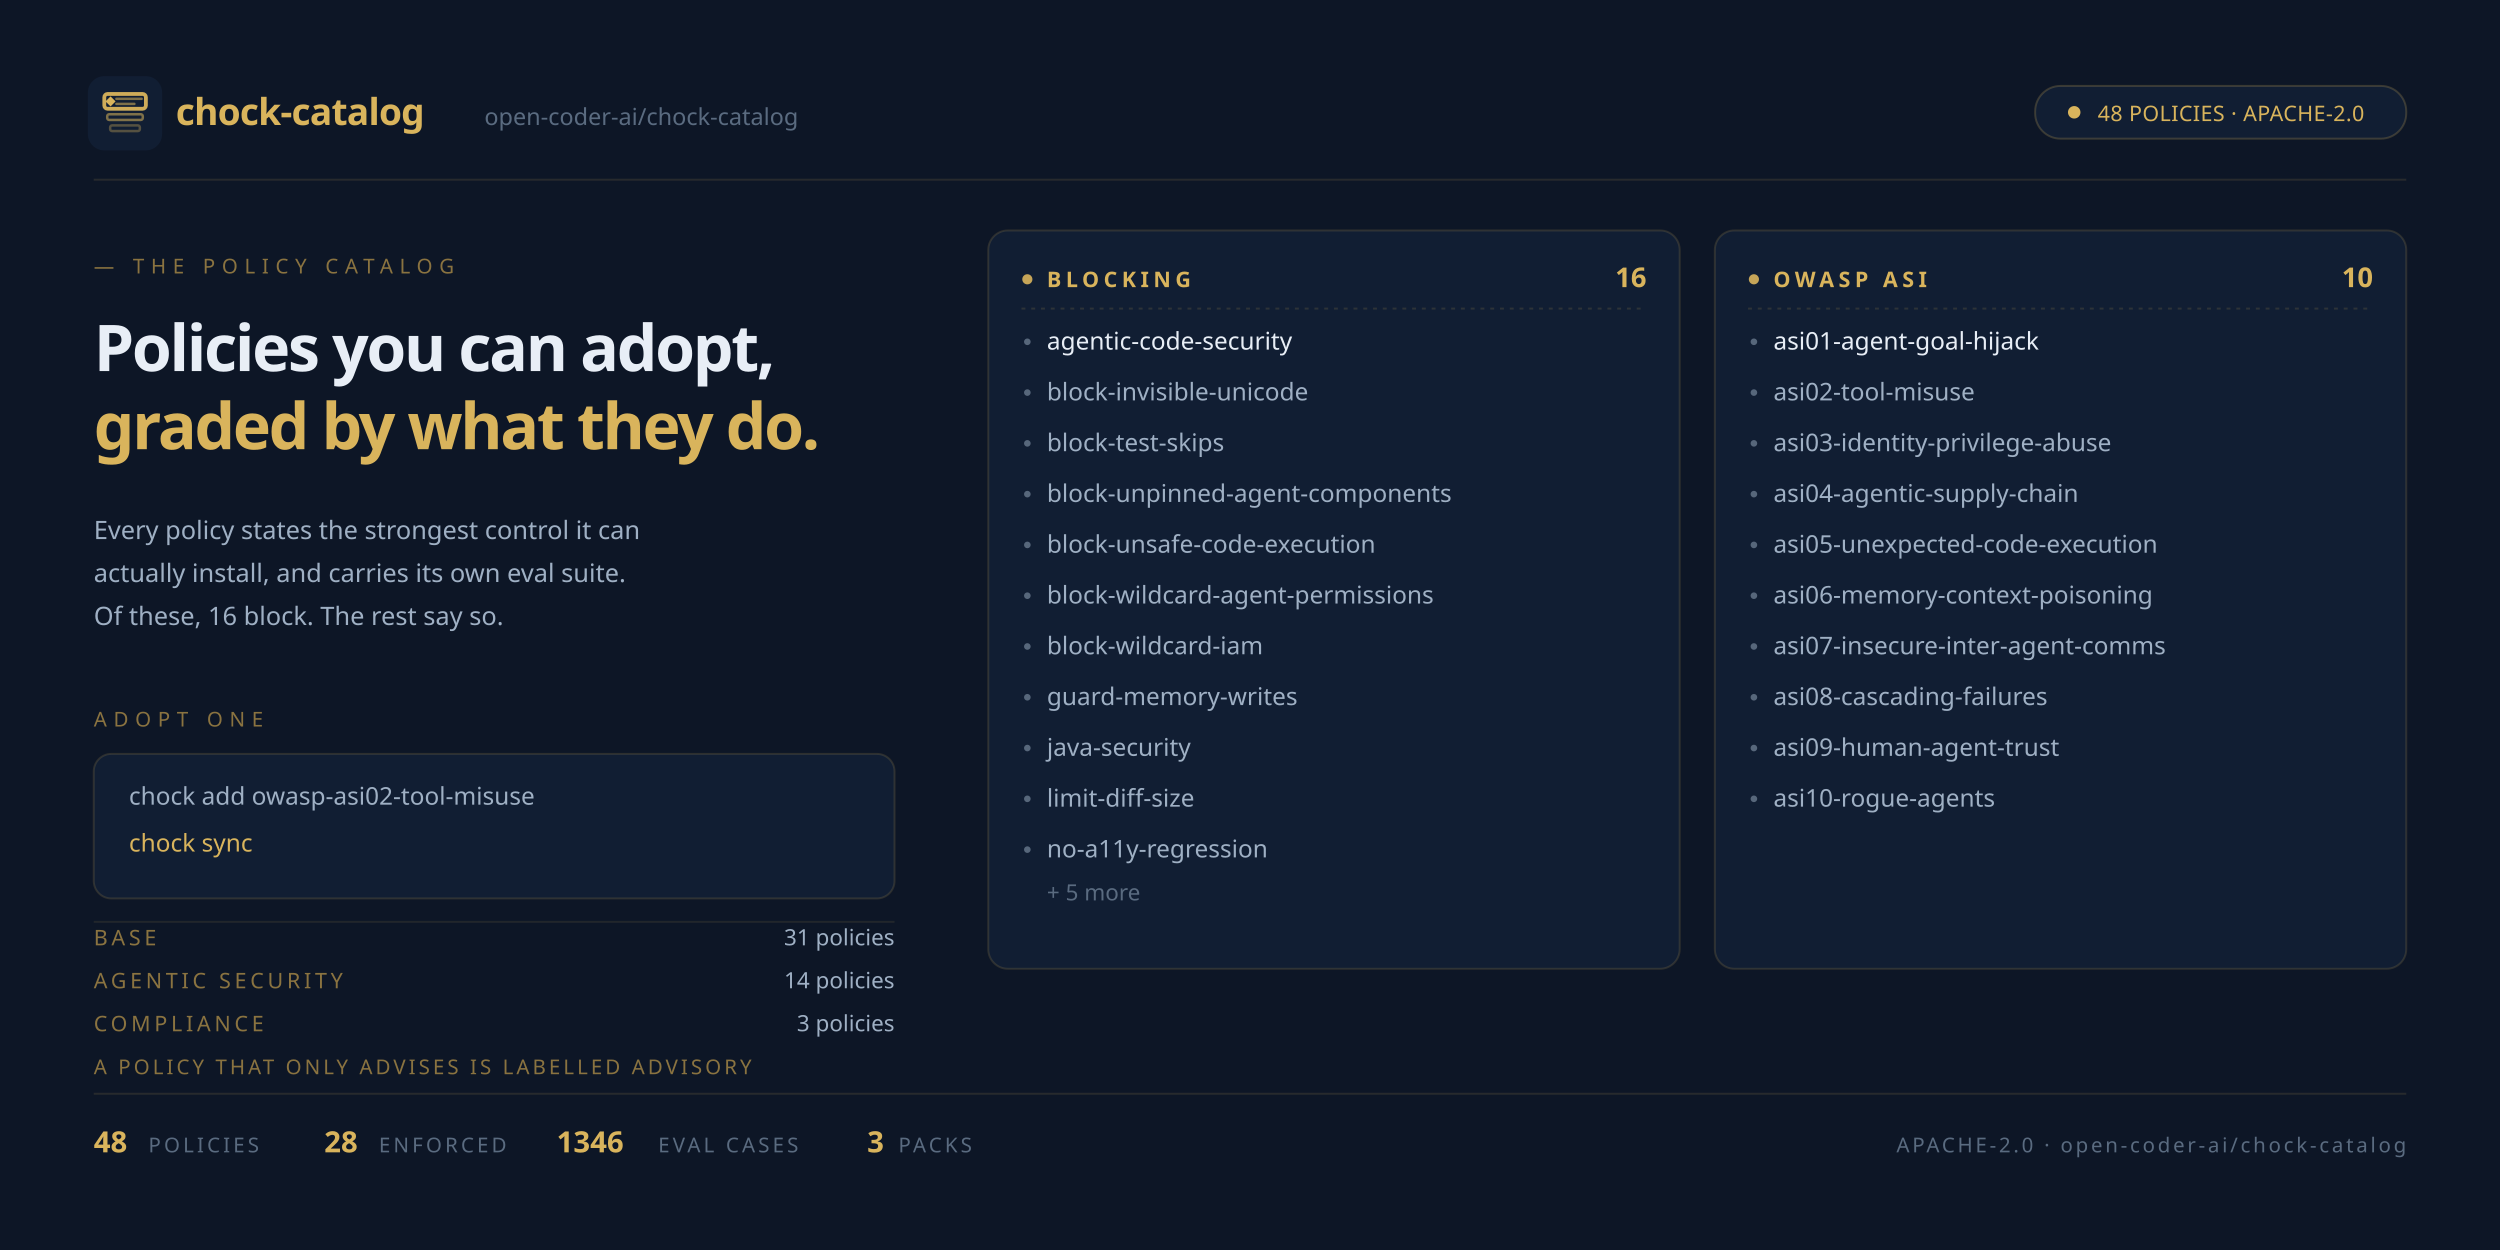
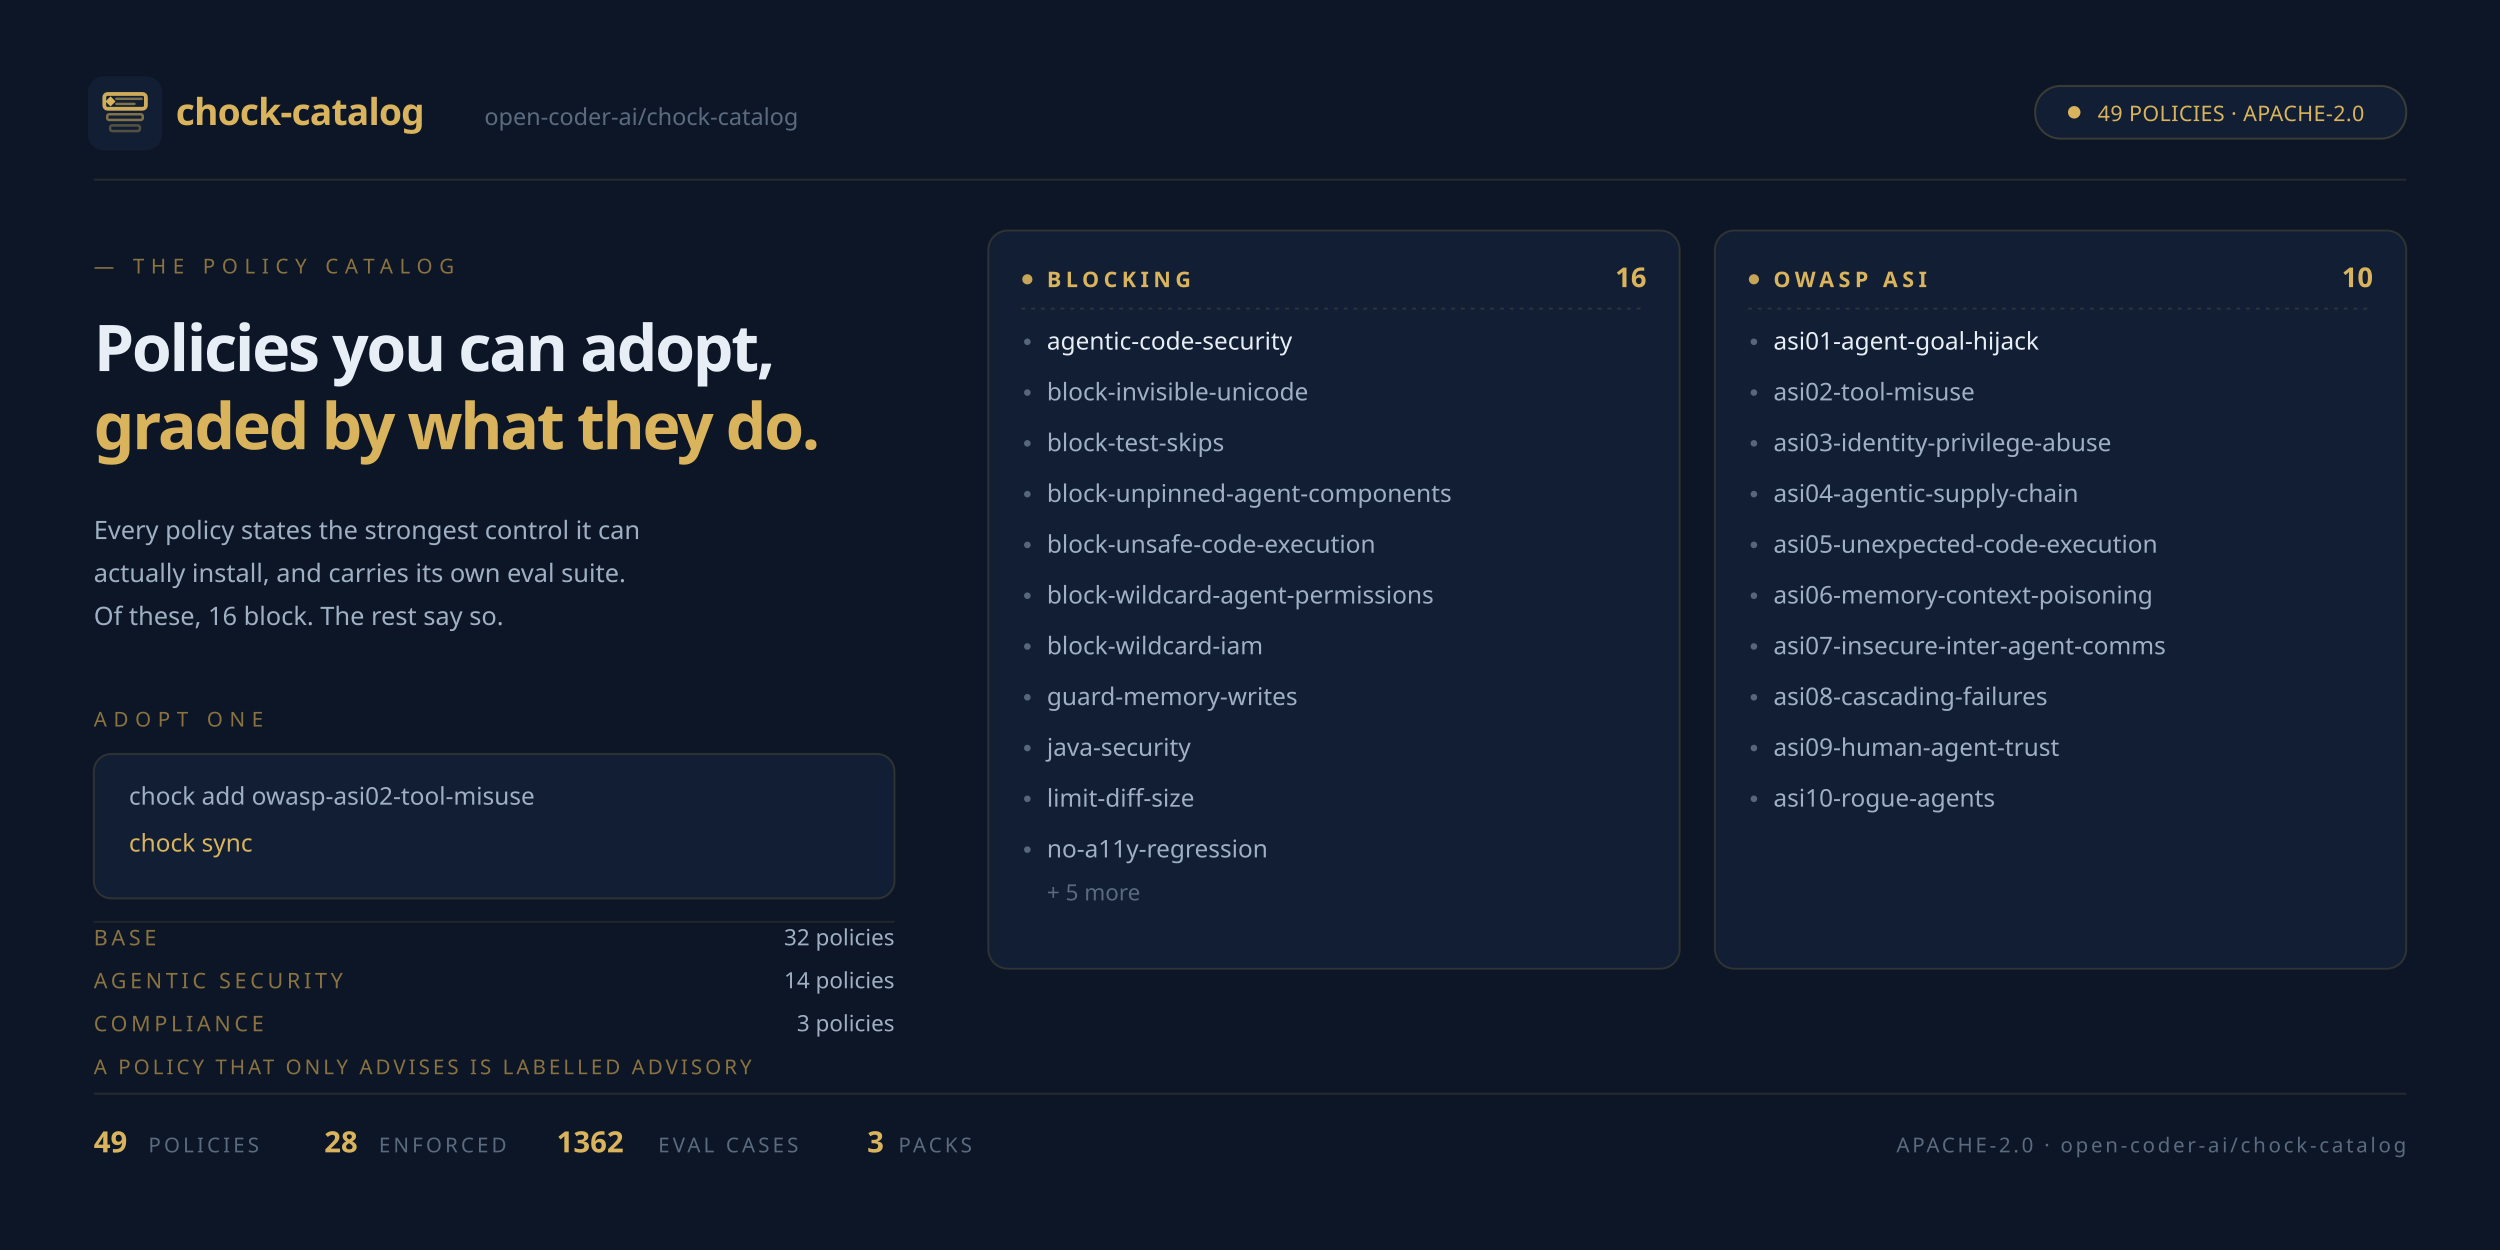
- <svg xmlns="http://www.w3.org/2000/svg" width="1280" height="640" viewBox="0 0 1280 640" role="img" aria-label="chock-catalog — the policy catalog for chock: policies you can adopt, graded by what they actually enforce. 48 policies across 3 packs (agentic-security 14, base 31, compliance 3); 28 enforced (19 at commit, 9 at pre-tool-use) and 20 advisory; 1346 eval cases. The 16 blocking policies: agentic-code-security, block-invisible-unicode, block-test-skips, block-unpinned-agent-components, block-unsafe-code-execution, block-wildcard-agent-permissions, block-wildcard-iam, guard-memory-writes, java-security, limit-diff-size, no-a11y-regression, pin-github-actions, protect-main-branch, protect-test-integrity, scan-secrets, verify-dependency-exists. Full OWASP Agentic Security Initiative top ten coverage, ASI01 through ASI10. Apache-2.0.">
+ <svg xmlns="http://www.w3.org/2000/svg" width="1280" height="640" viewBox="0 0 1280 640" role="img" aria-label="chock-catalog — the policy catalog for chock: policies you can adopt, graded by what they actually enforce. 49 policies across 3 packs (agentic-security 14, base 32, compliance 3); 28 enforced (19 at commit, 9 at pre-tool-use) and 21 advisory; 1362 eval cases. The 16 blocking policies: agentic-code-security, block-invisible-unicode, block-test-skips, block-unpinned-agent-components, block-unsafe-code-execution, block-wildcard-agent-permissions, block-wildcard-iam, guard-memory-writes, java-security, limit-diff-size, no-a11y-regression, pin-github-actions, protect-main-branch, protect-test-integrity, scan-secrets, verify-dependency-exists. Full OWASP Agentic Security Initiative top ten coverage, ASI01 through ASI10. Apache-2.0.">
  <rect width="1280" height="640" fill="#0D1626" />
  <rect x="45.0" y="39.0" width="38" height="38" rx="8.4" fill="#111E33" />
  <rect x="56.4" y="64.2" width="15.2" height="2.9" rx="1.0" fill="none" stroke="#D9B45C" stroke-width="1.29" stroke-opacity="0.34" />
  <rect x="54.9" y="58.5" width="18.2" height="2.9" rx="1.0" fill="none" stroke="#D9B45C" stroke-width="1.29" stroke-opacity="0.55" />
  <rect x="53.4" y="48.1" width="21.3" height="7.6" rx="1.7" fill="none" stroke="#D9B45C" stroke-width="1.94" stroke-opacity="0.95" />
  <rect x="54.77" y="50.10" width="3.65" height="3.65" transform="rotate(45 56.59 51.92)" fill="#D9B45C" />
  <line x1="59.6" y1="50.6" x2="72.5" y2="50.6" stroke="#D9B45C" stroke-width="1.29" stroke-opacity="0.55" stroke-linecap="round" />
  <line x1="59.6" y1="53.2" x2="68.8" y2="53.2" stroke="#D9B45C" stroke-width="1.29" stroke-opacity="0.55" stroke-linecap="round" />
  <text x="90" y="64" font-family="Geist Mono" font-size="19" font-weight="700" letter-spacing="-0.4" fill="#D9B45C">chock-catalog</text>
  <text x="248" y="64" font-family="Geist Mono" font-size="12" fill="#5A6B80">open-coder-ai/chock-catalog</text>
  <rect x="1042" y="44" width="190" height="27" rx="13" fill="#111E33" stroke="#D9B45C" stroke-opacity="0.22" />
  <circle cx="1062" cy="57.5" r="3.2" fill="#D9B45C" />
-   <text x="1074" y="62" font-family="Geist Mono" font-size="11" letter-spacing="0.2" fill="#D9B45C">48 POLICIES · APACHE-2.0</text>
+   <text x="1074" y="62" font-family="Geist Mono" font-size="11" letter-spacing="0.2" fill="#D9B45C">49 POLICIES · APACHE-2.0</text>
  <line x1="48" y1="92" x2="1232" y2="92" stroke="#D9B45C" stroke-opacity="0.13" stroke-width="1" />
  <text x="48" y="140" font-family="Geist Mono" font-size="10.5" letter-spacing="3.4" fill="#8A7340">— THE POLICY CATALOG</text>
  <text x="48" y="190" font-family="Geist Mono" font-size="33" font-weight="700" letter-spacing="-1.2" fill="#E8EEF6">Policies you can adopt,</text>
  <text x="48" y="230" font-family="Geist Mono" font-size="33" font-weight="700" letter-spacing="-1.2" fill="#D9B45C">graded by what they do.</text>
  <text x="48" y="276" font-family="Geist Mono" font-size="13" fill="#9FB0C4">Every policy states the strongest control it can</text>
  <text x="48" y="298" font-family="Geist Mono" font-size="13" fill="#9FB0C4">actually install, and carries its own eval suite.</text>
  <text x="48" y="320" font-family="Geist Mono" font-size="13" fill="#9FB0C4">Of these, 16 block. The rest say so.</text>
  <text x="48" y="372" font-family="Geist Mono" font-size="10.5" letter-spacing="3.4" fill="#8A7340">ADOPT ONE</text>
  <rect x="48" y="386" width="410" height="74" rx="9" fill="#111E33" stroke="#D9B45C" stroke-opacity="0.16" />
  <text x="66" y="412" font-family="Geist Mono" font-size="12.5" fill="#9FB0C4">chock add owasp-asi02-tool-misuse</text>
  <text x="66" y="436" font-family="Geist Mono" font-size="12.5" fill="#D9B45C">chock sync</text>
  <line x1="48" y1="472" x2="458" y2="472" stroke="#D9B45C" stroke-opacity="0.10" stroke-width="1" />
  <text x="48" y="484" font-family="Geist Mono" font-size="11" letter-spacing="1.9" fill="#8A7340">BASE</text>
-   <text x="458" y="484" font-family="Geist Mono" font-size="11.5" text-anchor="end" fill="#9FB0C4">31 policies</text>
+   <text x="458" y="484" font-family="Geist Mono" font-size="11.5" text-anchor="end" fill="#9FB0C4">32 policies</text>
  <text x="48" y="506" font-family="Geist Mono" font-size="11" letter-spacing="1.9" fill="#8A7340">AGENTIC SECURITY</text>
  <text x="458" y="506" font-family="Geist Mono" font-size="11.5" text-anchor="end" fill="#9FB0C4">14 policies</text>
  <text x="48" y="528" font-family="Geist Mono" font-size="11" letter-spacing="1.9" fill="#8A7340">COMPLIANCE</text>
  <text x="458" y="528" font-family="Geist Mono" font-size="11.5" text-anchor="end" fill="#9FB0C4">3 policies</text>
  <text x="48" y="550" font-family="Geist Mono" font-size="10.5" letter-spacing="1.55" fill="#8A7340">A POLICY THAT ONLY ADVISES IS LABELLED ADVISORY</text>
  <rect x="506" y="118" width="354" height="378" rx="10" fill="#111E33" stroke="#D9B45C" stroke-opacity="0.16" stroke-width="1" />
  <circle cx="526" cy="143" r="2.6" fill="#D9B45C" fill-opacity="0.9" />
  <text x="536" y="147" font-family="Geist Mono" font-size="11" font-weight="700" letter-spacing="2.3" fill="#D9B45C">BLOCKING</text>
  <text x="843" y="147" font-family="Geist Mono" font-size="14" font-weight="700" text-anchor="end" fill="#D9B45C">16</text>
  <line x1="523" y1="158" x2="843" y2="158" stroke="#D9B45C" stroke-opacity="0.14" stroke-width="1" stroke-dasharray="2 3" />
  <circle cx="526" cy="175" r="1.7" fill="#9FB0C4" fill-opacity="0.5" />
  <text x="536" y="179" font-family="Geist Mono" font-size="12.5" fill="#E8EEF6">agentic-code-security</text>
  <circle cx="526" cy="201" r="1.7" fill="#9FB0C4" fill-opacity="0.5" />
  <text x="536" y="205" font-family="Geist Mono" font-size="12.5" fill="#9FB0C4">block-invisible-unicode</text>
  <circle cx="526" cy="227" r="1.7" fill="#9FB0C4" fill-opacity="0.5" />
  <text x="536" y="231" font-family="Geist Mono" font-size="12.5" fill="#9FB0C4">block-test-skips</text>
  <circle cx="526" cy="253" r="1.7" fill="#9FB0C4" fill-opacity="0.5" />
  <text x="536" y="257" font-family="Geist Mono" font-size="12.5" fill="#9FB0C4">block-unpinned-agent-components</text>
  <circle cx="526" cy="279" r="1.7" fill="#9FB0C4" fill-opacity="0.5" />
  <text x="536" y="283" font-family="Geist Mono" font-size="12.5" fill="#9FB0C4">block-unsafe-code-execution</text>
  <circle cx="526" cy="305" r="1.7" fill="#9FB0C4" fill-opacity="0.5" />
  <text x="536" y="309" font-family="Geist Mono" font-size="12.5" fill="#9FB0C4">block-wildcard-agent-permissions</text>
  <circle cx="526" cy="331" r="1.7" fill="#9FB0C4" fill-opacity="0.5" />
  <text x="536" y="335" font-family="Geist Mono" font-size="12.5" fill="#9FB0C4">block-wildcard-iam</text>
  <circle cx="526" cy="357" r="1.7" fill="#9FB0C4" fill-opacity="0.5" />
  <text x="536" y="361" font-family="Geist Mono" font-size="12.5" fill="#9FB0C4">guard-memory-writes</text>
  <circle cx="526" cy="383" r="1.7" fill="#9FB0C4" fill-opacity="0.5" />
  <text x="536" y="387" font-family="Geist Mono" font-size="12.5" fill="#9FB0C4">java-security</text>
  <circle cx="526" cy="409" r="1.7" fill="#9FB0C4" fill-opacity="0.5" />
  <text x="536" y="413" font-family="Geist Mono" font-size="12.5" fill="#9FB0C4">limit-diff-size</text>
  <circle cx="526" cy="435" r="1.7" fill="#9FB0C4" fill-opacity="0.5" />
  <text x="536" y="439" font-family="Geist Mono" font-size="12.5" fill="#9FB0C4">no-a11y-regression</text>
  <text x="536" y="461" font-family="Geist Mono" font-size="11.5" fill="#5A6B80">+ 5 more</text>
  <rect x="878" y="118" width="354" height="378" rx="10" fill="#111E33" stroke="#D9B45C" stroke-opacity="0.16" stroke-width="1" />
  <circle cx="898" cy="143" r="2.6" fill="#D9B45C" fill-opacity="0.9" />
  <text x="908" y="147" font-family="Geist Mono" font-size="11" font-weight="700" letter-spacing="2.3" fill="#D9B45C">OWASP ASI</text>
  <text x="1215" y="147" font-family="Geist Mono" font-size="14" font-weight="700" text-anchor="end" fill="#D9B45C">10</text>
  <line x1="895" y1="158" x2="1215" y2="158" stroke="#D9B45C" stroke-opacity="0.14" stroke-width="1" stroke-dasharray="2 3" />
  <circle cx="898" cy="175" r="1.7" fill="#9FB0C4" fill-opacity="0.5" />
  <text x="908" y="179" font-family="Geist Mono" font-size="12.5" fill="#E8EEF6">asi01-agent-goal-hijack</text>
  <circle cx="898" cy="201" r="1.7" fill="#9FB0C4" fill-opacity="0.5" />
  <text x="908" y="205" font-family="Geist Mono" font-size="12.5" fill="#9FB0C4">asi02-tool-misuse</text>
  <circle cx="898" cy="227" r="1.7" fill="#9FB0C4" fill-opacity="0.5" />
  <text x="908" y="231" font-family="Geist Mono" font-size="12.5" fill="#9FB0C4">asi03-identity-privilege-abuse</text>
  <circle cx="898" cy="253" r="1.7" fill="#9FB0C4" fill-opacity="0.5" />
  <text x="908" y="257" font-family="Geist Mono" font-size="12.5" fill="#9FB0C4">asi04-agentic-supply-chain</text>
  <circle cx="898" cy="279" r="1.7" fill="#9FB0C4" fill-opacity="0.5" />
  <text x="908" y="283" font-family="Geist Mono" font-size="12.5" fill="#9FB0C4">asi05-unexpected-code-execution</text>
  <circle cx="898" cy="305" r="1.7" fill="#9FB0C4" fill-opacity="0.5" />
  <text x="908" y="309" font-family="Geist Mono" font-size="12.5" fill="#9FB0C4">asi06-memory-context-poisoning</text>
  <circle cx="898" cy="331" r="1.7" fill="#9FB0C4" fill-opacity="0.5" />
  <text x="908" y="335" font-family="Geist Mono" font-size="12.5" fill="#9FB0C4">asi07-insecure-inter-agent-comms</text>
  <circle cx="898" cy="357" r="1.7" fill="#9FB0C4" fill-opacity="0.5" />
  <text x="908" y="361" font-family="Geist Mono" font-size="12.5" fill="#9FB0C4">asi08-cascading-failures</text>
  <circle cx="898" cy="383" r="1.7" fill="#9FB0C4" fill-opacity="0.5" />
  <text x="908" y="387" font-family="Geist Mono" font-size="12.5" fill="#9FB0C4">asi09-human-agent-trust</text>
  <circle cx="898" cy="409" r="1.7" fill="#9FB0C4" fill-opacity="0.5" />
  <text x="908" y="413" font-family="Geist Mono" font-size="12.5" fill="#9FB0C4">asi10-rogue-agents</text>
  <line x1="48" y1="560" x2="1232" y2="560" stroke="#D9B45C" stroke-opacity="0.13" stroke-width="1" />
-   <text x="48" y="590" font-family="Geist Mono" font-size="15" font-weight="700" fill="#D9B45C">48</text>
+   <text x="48" y="590" font-family="Geist Mono" font-size="15" font-weight="700" fill="#D9B45C">49</text>
  <text x="76" y="590" font-family="Geist Mono" font-size="10.5" letter-spacing="1.6" fill="#5A6B80">POLICIES</text>
  <text x="166" y="590" font-family="Geist Mono" font-size="15" font-weight="700" fill="#D9B45C">28</text>
  <text x="194" y="590" font-family="Geist Mono" font-size="10.5" letter-spacing="1.6" fill="#5A6B80">ENFORCED</text>
-   <text x="285" y="590" font-family="Geist Mono" font-size="15" font-weight="700" fill="#D9B45C">1346</text>
+   <text x="285" y="590" font-family="Geist Mono" font-size="15" font-weight="700" fill="#D9B45C">1362</text>
  <text x="337" y="590" font-family="Geist Mono" font-size="10.5" letter-spacing="1.6" fill="#5A6B80">EVAL CASES</text>
  <text x="444" y="590" font-family="Geist Mono" font-size="15" font-weight="700" fill="#D9B45C">3</text>
  <text x="460" y="590" font-family="Geist Mono" font-size="10.5" letter-spacing="1.6" fill="#5A6B80">PACKS</text>
  <text x="1232" y="590" font-family="Geist Mono" font-size="10.5" letter-spacing="1.4" text-anchor="end" fill="#5A6B80">APACHE-2.0 · open-coder-ai/chock-catalog</text>
</svg>
